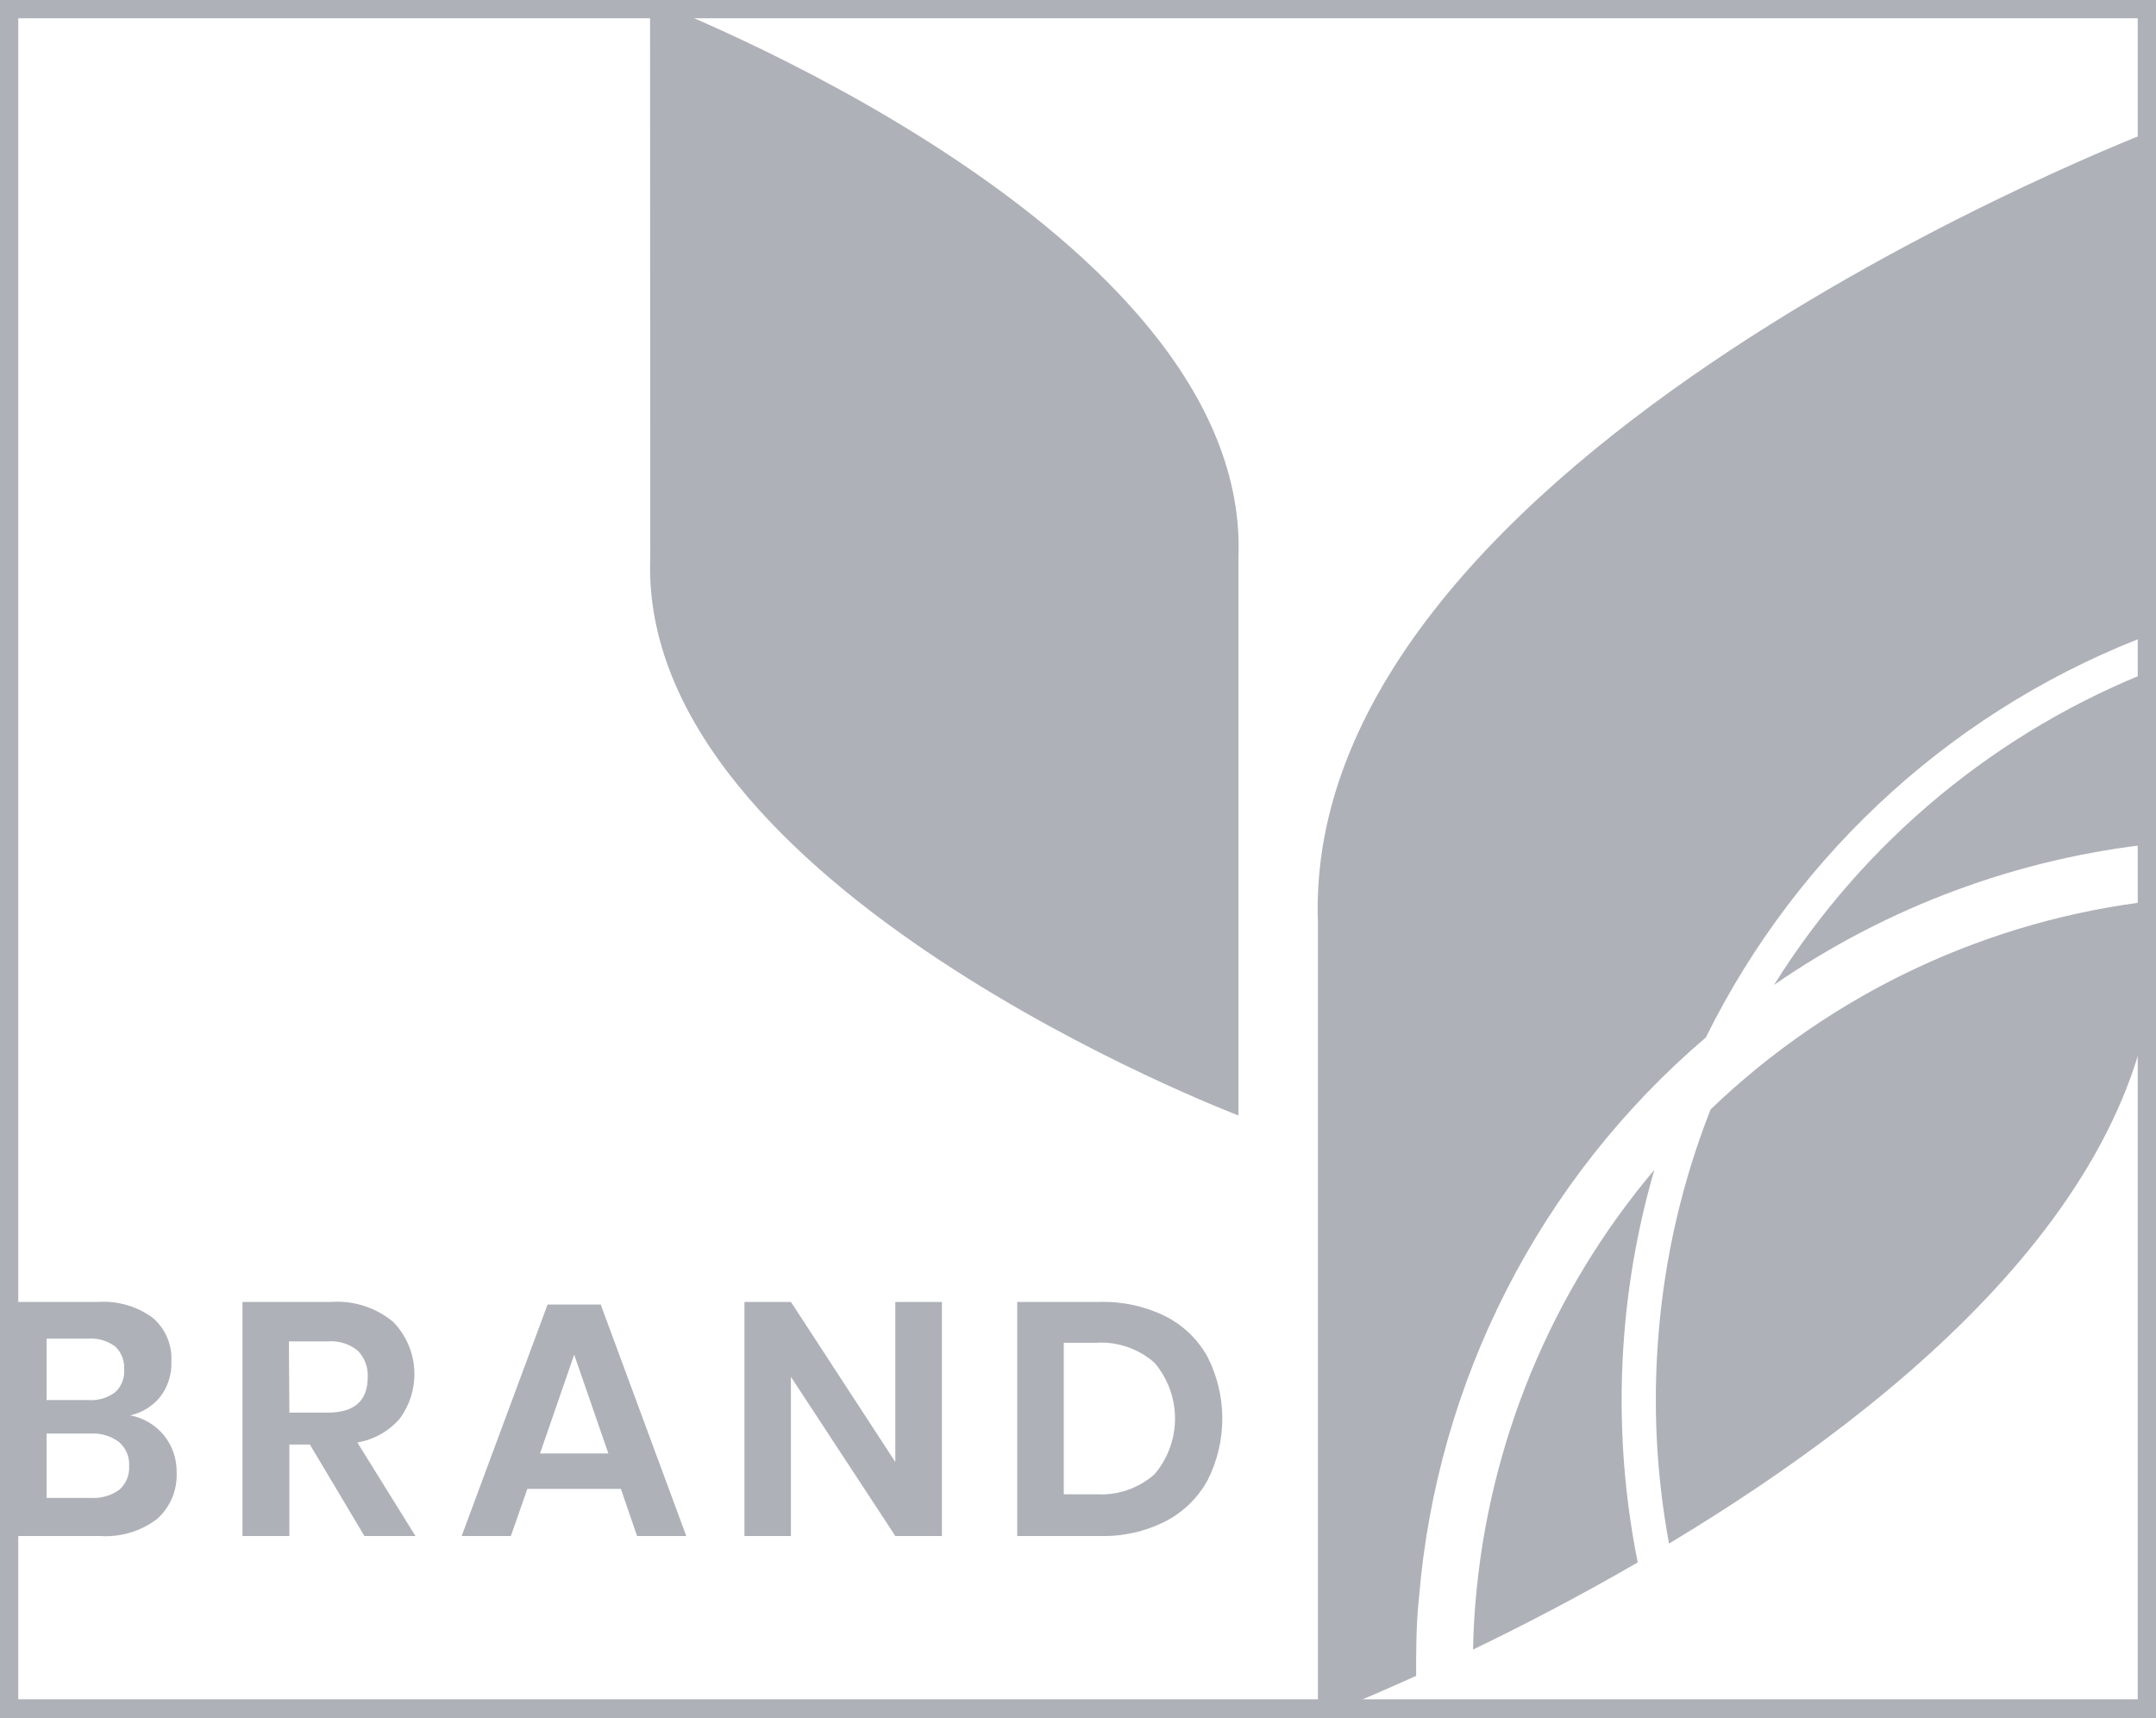
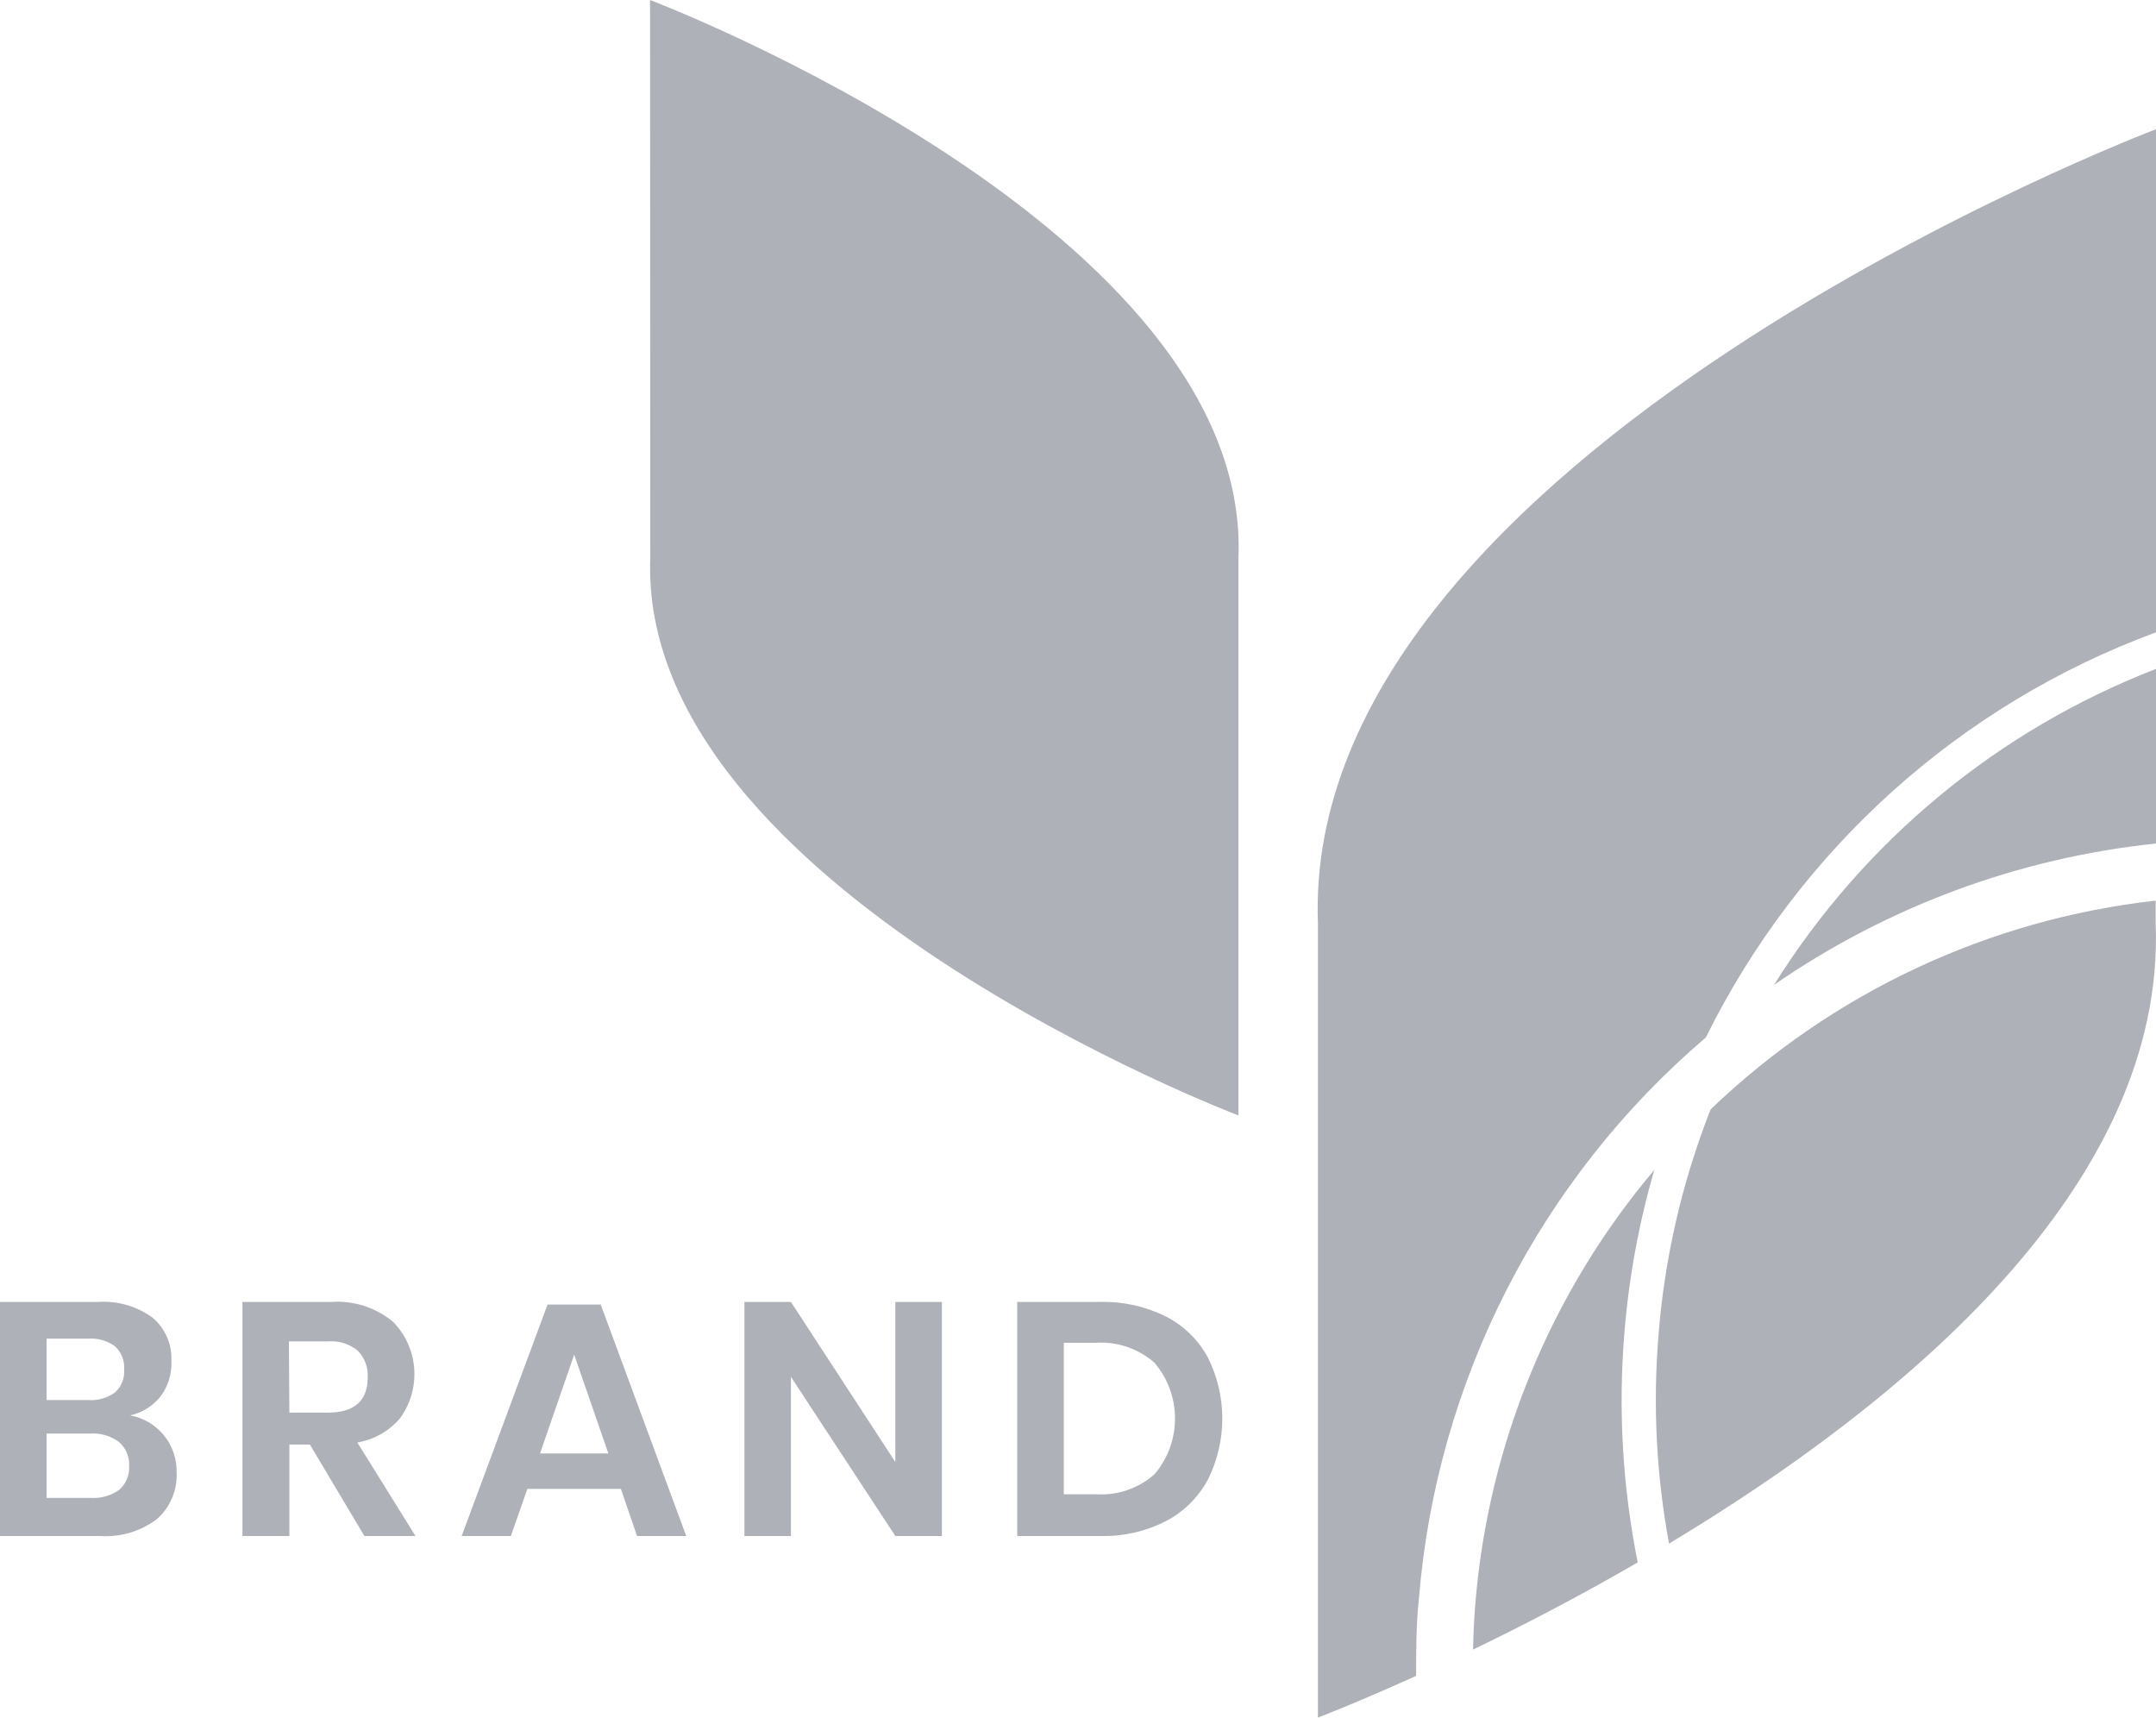
<svg xmlns="http://www.w3.org/2000/svg" width="59" height="47" viewBox="0 0 59 47" fill="none">
  <path d="M4.488 39.278C4.718 39.563 4.84 39.921 4.834 40.288C4.845 40.528 4.803 40.767 4.71 40.988C4.618 41.209 4.477 41.406 4.298 41.565C3.851 41.904 3.298 42.069 2.739 42.031H0V35.626H2.683C3.213 35.591 3.738 35.741 4.17 36.052C4.343 36.197 4.48 36.381 4.571 36.589C4.661 36.797 4.702 37.023 4.69 37.25C4.706 37.603 4.595 37.951 4.379 38.23C4.17 38.484 3.883 38.66 3.562 38.73C3.925 38.797 4.254 38.991 4.488 39.278ZM1.275 38.311H2.421C2.682 38.33 2.941 38.255 3.151 38.098C3.237 38.02 3.304 37.922 3.346 37.814C3.389 37.706 3.406 37.589 3.397 37.472C3.405 37.356 3.387 37.24 3.345 37.132C3.303 37.024 3.238 36.926 3.154 36.846C2.938 36.685 2.671 36.609 2.403 36.631H1.275V38.311ZM3.263 40.767C3.355 40.687 3.427 40.586 3.474 40.474C3.521 40.361 3.542 40.238 3.534 40.116C3.541 39.993 3.52 39.869 3.472 39.755C3.423 39.641 3.35 39.54 3.257 39.459C3.032 39.292 2.756 39.21 2.478 39.228H1.275V40.989H2.493C2.767 41.005 3.039 40.927 3.263 40.767Z" fill="#AFB1B8" />
  <path d="M9.972 42.031L8.48 39.528H7.919V42.031H6.635V35.626H9.066C9.678 35.583 10.284 35.778 10.758 36.171C11.098 36.518 11.303 36.976 11.336 37.462C11.369 37.948 11.228 38.43 10.938 38.821C10.639 39.166 10.229 39.396 9.779 39.472L11.369 42.031H9.972ZM7.919 38.655H8.969C9.698 38.655 10.063 38.332 10.063 37.685C10.07 37.553 10.05 37.421 10.004 37.297C9.958 37.173 9.887 37.06 9.795 36.965C9.564 36.773 9.268 36.68 8.969 36.706H7.906L7.919 38.655Z" fill="#AFB1B8" />
-   <path d="M16.991 40.742H14.432L13.98 42.031H12.634L14.984 35.698H16.439L18.78 42.031H17.433L16.991 40.742ZM16.648 39.772L15.713 37.069L14.778 39.772H16.648Z" fill="#AFB1B8" />
+   <path d="M16.991 40.742H14.432L13.98 42.031H12.634L14.984 35.698H16.439L18.779 42.031H17.433L16.991 40.742ZM16.648 39.772L15.713 37.069L14.778 39.772H16.648Z" fill="#AFB1B8" />
  <path d="M25.776 42.031H24.501L21.644 37.676V42.031H20.372V35.626H21.644L24.501 40.007V35.626H25.776V42.031Z" fill="#AFB1B8" />
  <path d="M33.05 40.498C32.786 40.982 32.385 41.375 31.897 41.628C31.342 41.909 30.726 42.048 30.105 42.031H27.836V35.626H30.105C30.725 35.61 31.34 35.745 31.897 36.021C32.385 36.267 32.786 36.657 33.05 37.138C33.312 37.658 33.449 38.234 33.449 38.818C33.449 39.402 33.312 39.977 33.05 40.498ZM31.591 40.345C31.955 39.919 32.155 39.377 32.155 38.816C32.155 38.255 31.955 37.713 31.591 37.288C31.151 36.902 30.578 36.707 29.996 36.743H29.111V40.889H29.996C30.578 40.926 31.151 40.73 31.591 40.345Z" fill="#AFB1B8" />
  <path d="M17.789 0C17.789 0 34.24 6.236 33.891 15.26V30.523C33.891 30.523 17.452 24.284 17.795 15.26L17.789 0Z" fill="#AFB1B8" />
-   <path d="M48.548 26.95C51.655 24.803 55.248 23.473 59 23.082V18.304C54.677 19.977 51.01 23.01 48.548 26.95Z" fill="#AFB1B8" />
+   <path d="M48.547 26.95C51.654 24.803 55.248 23.473 59 23.082V18.304C54.677 19.977 51.01 23.01 48.547 26.95Z" fill="#AFB1B8" />
  <path d="M46.681 28.389C49.224 23.248 53.633 19.28 59 17.303V3.536C59 3.536 35.571 12.419 36.066 25.269V47C36.066 47 37.11 46.602 38.753 45.858C38.753 45.163 38.753 44.462 38.828 43.758C39.312 37.792 42.137 32.264 46.681 28.389Z" fill="#AFB1B8" />
-   <path d="M44.453 36.462C44.576 34.955 44.85 33.464 45.272 32.012C42.443 35.359 40.73 39.512 40.373 43.887C40.339 44.3 40.32 44.713 40.311 45.138C41.642 44.497 43.19 43.696 44.817 42.754C44.402 40.684 44.279 38.566 44.453 36.462Z" fill="#AFB1B8" />
-   <path d="M45.384 36.54C45.228 38.444 45.326 40.36 45.674 42.238C52.075 38.392 59.268 32.45 58.991 25.269V24.644C54.417 25.157 50.138 27.165 46.812 30.357C46.033 32.335 45.552 34.419 45.384 36.54Z" fill="#AFB1B8" />
-   <rect width="59" height="47" stroke="#AFB1B8" />
+   <path d="M44.453 36.462C44.576 34.955 44.85 33.464 45.272 32.012C42.443 35.359 40.73 39.512 40.373 43.887C40.339 44.3 40.32 44.713 40.311 45.138C41.642 44.497 43.191 43.696 44.817 42.754C44.402 40.684 44.279 38.566 44.453 36.462Z" fill="#AFB1B8" />
+   <path d="M45.385 36.54C45.229 38.444 45.326 40.36 45.674 42.238C52.075 38.392 59.268 32.45 58.991 25.269V24.644C54.417 25.157 50.139 27.165 46.812 30.357C46.033 32.335 45.552 34.419 45.385 36.54Z" fill="#AFB1B8" />
</svg>
